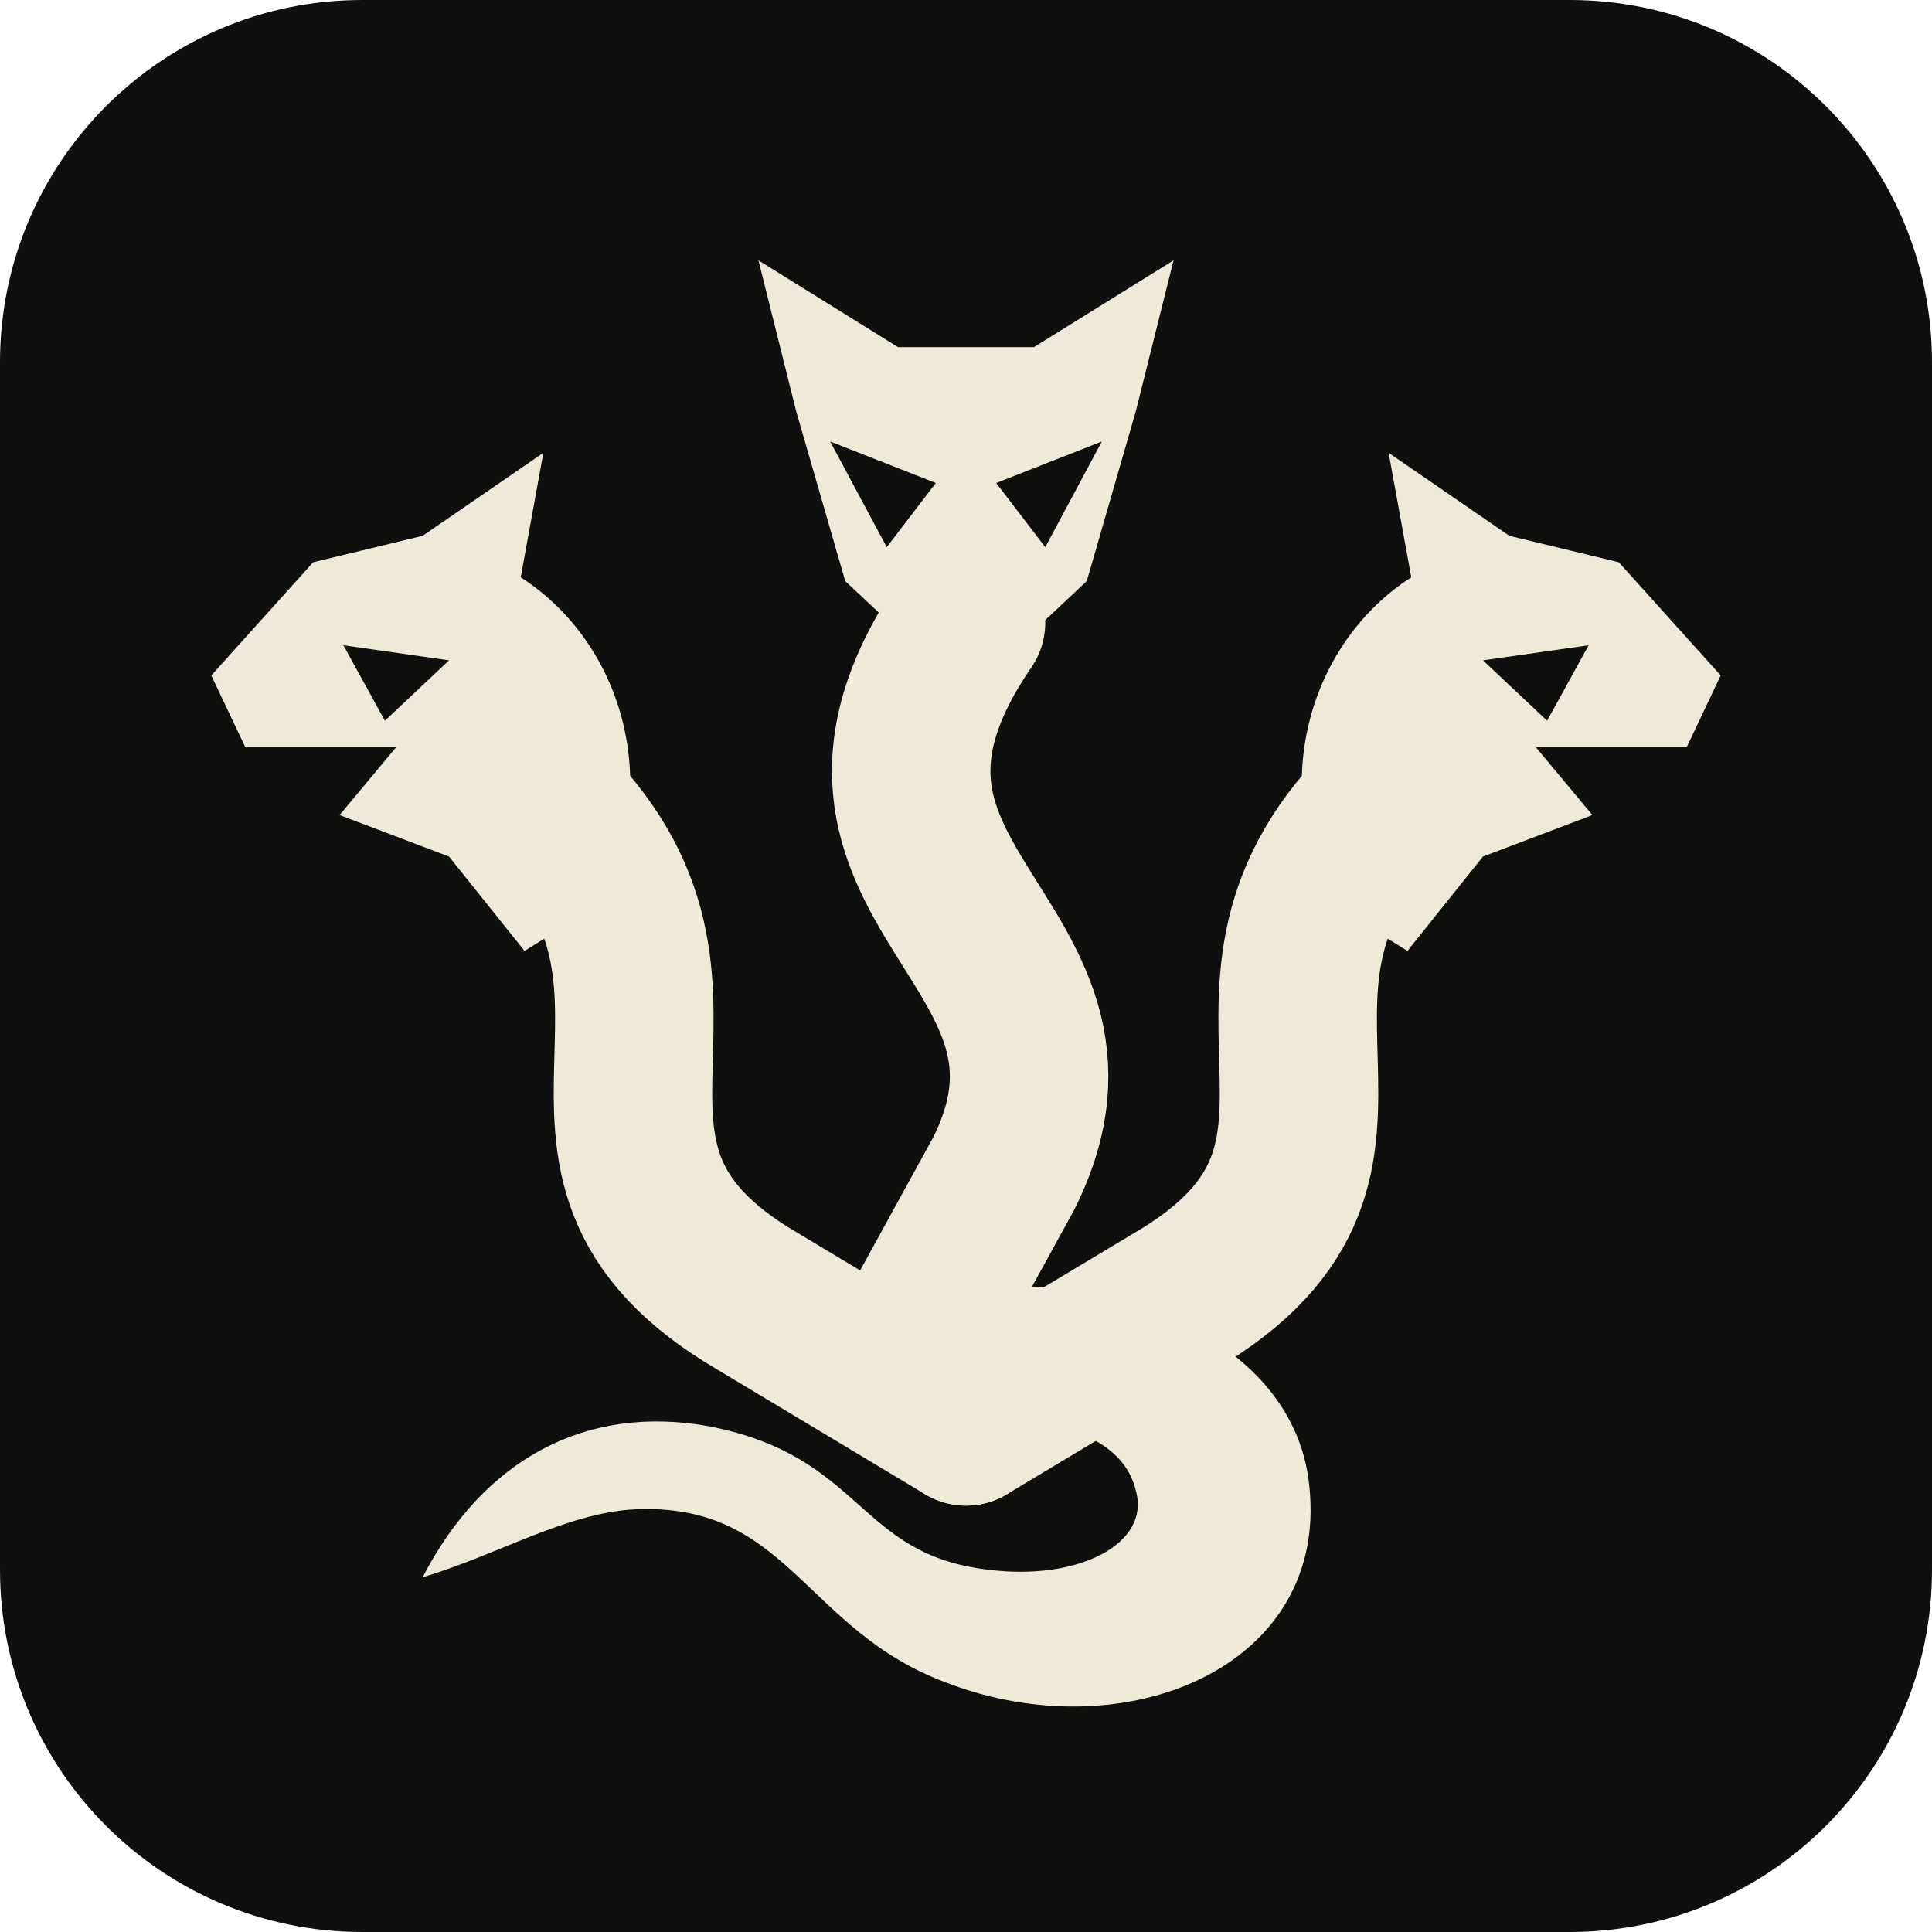
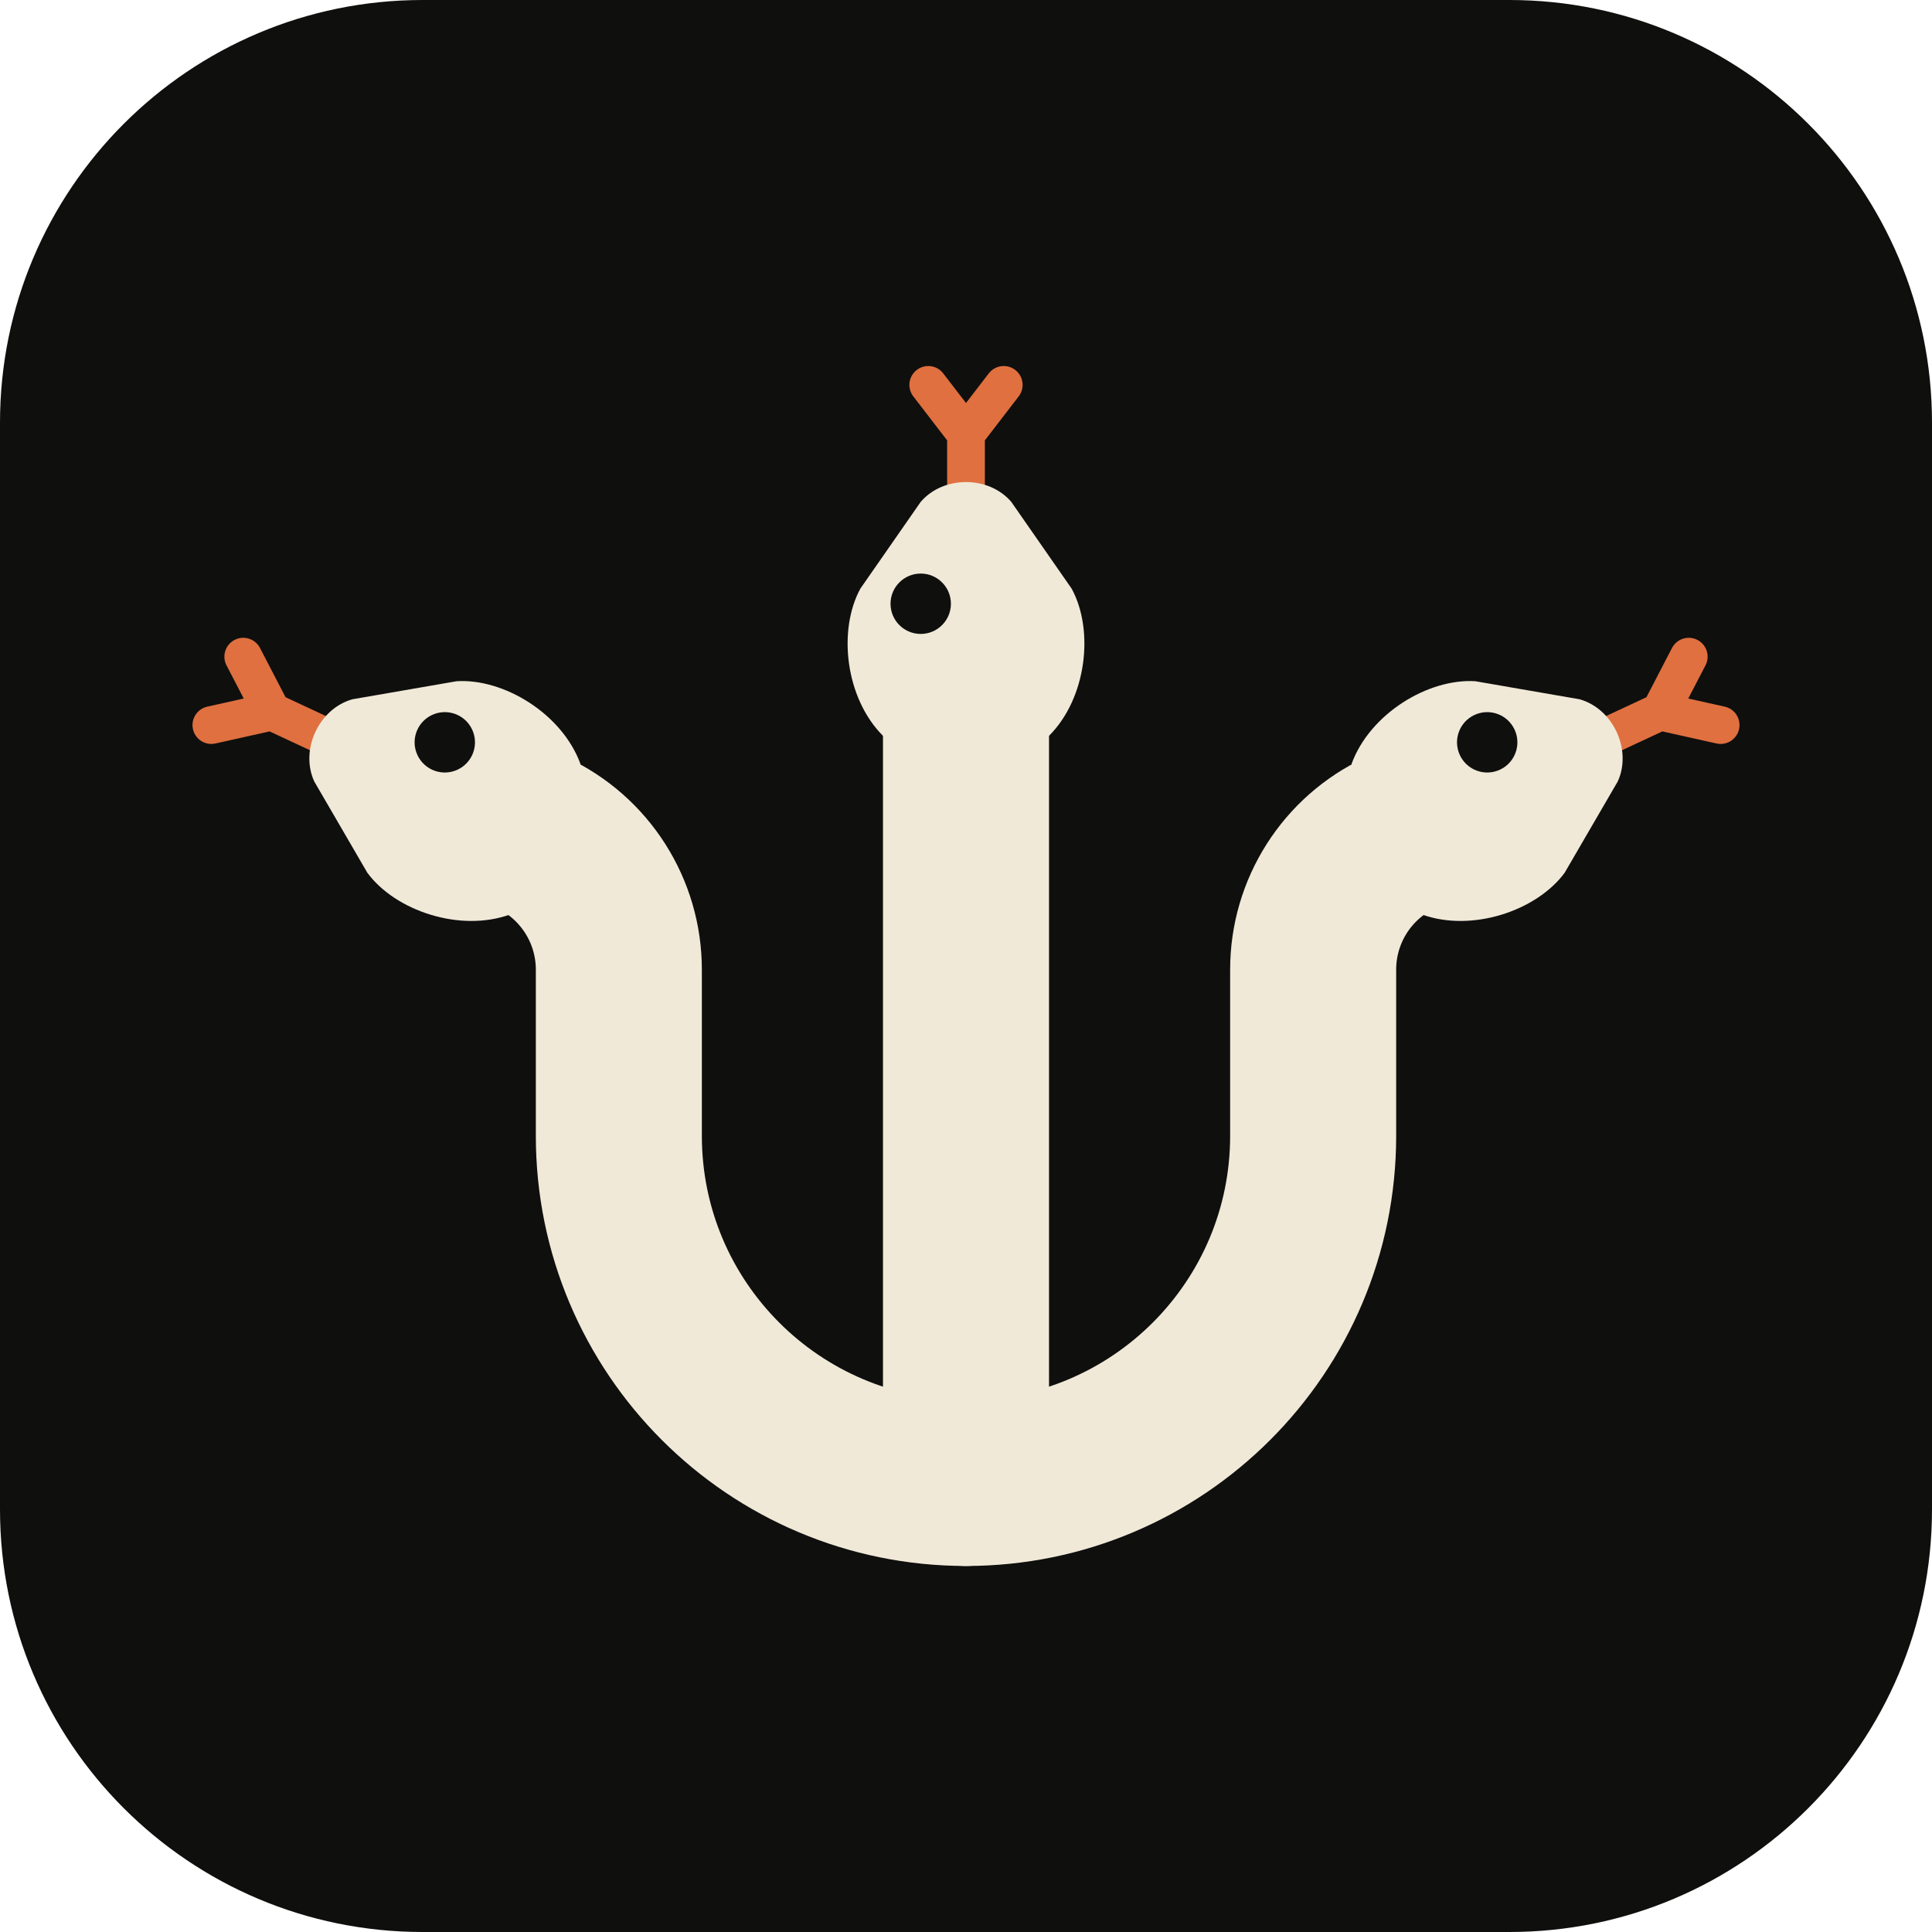
<svg xmlns="http://www.w3.org/2000/svg" viewBox="0 0 512 512" width="512" height="512" role="img" aria-labelledby="title">
-   <rect width="512" height="512" rx="96" fill="#0f0f0e" />
-   <g fill="none" stroke="#f0e9d8" stroke-width="42" stroke-linecap="round">
-     <path d="M140 208c60 53-6 98 61 137l55 33" />
-     <path d="M372 208c-60 53 6 98-61 137l-55 33" />
-     <path d="M256 165c-48 70 41 84 10 146l-28 51" />
+   <defs>
+     <g id="head">
+       <path d="M56 0h20l13-10M76 0l13 10" fill="none" stroke="#e0703f" stroke-width="10" stroke-linecap="round" stroke-linejoin="round" />
+       <path d="M-4-22C6-32 24-34 35-28l23 16c7 6 7 18 0 24L35 28C24 34 6 32-4 22Z" fill="#f0e9d8" />
+       <circle cx="31" cy="-12" r="8" fill="#0f0f0e" />
+     </g>
+   </defs>
+   <rect width="512" height="512" rx="112" fill="#0f0f0e" />
+   <g fill="none" stroke="#f0e9d8" stroke-width="44" stroke-linecap="round">
+     <path d="M140.9 220.7A40 40 0 0 1 164 257v44a92 92 0 0 0 184 0v-44a40 40 0 0 1 23.1-36.3" />
+     <path d="M256 393V191" />
  </g>
-   <g fill="#f0e9d8">
-     <path d="M160 239c16-35 3-70-22-86l6-33-32 22-29 7-27 30 9 19h40l-15 18 29 11 20 25Z" />
-     <path d="M352 239c-16-35-3-70 22-86l-6-33 32 22 29 7 27 30-9 19h-40l15 18-29 11-20 25Z" />
-     <path d="m256 184-32-30-13-45-10-40 37 23h36l37-23-10 40-13 45Z" />
-     <path d="M223 347c60-18 120 4 124 47 5 48-49 70-96 52-38-14-42-48-83-46-18 1-36 12-56 18 16-31 43-46 76-40 41 8 39 34 74 38 24 3 43-7 39-21-5-21-42-23-72-12Z" />
-   </g>
-   <g fill="#0f0f0e">
-     <path d="m91 171 28 4-17 16Zm330 0-28 4 17 16ZM220 117l28 11-13 17Zm72 0-28 11 13 17Z" />
-   </g>
+   <use href="#head" transform="translate(140.9 220.7) rotate(-155) scale(1 -1)" />
+   <use href="#head" transform="translate(371.1 220.7) rotate(-25)" />
+   <use href="#head" transform="translate(256 191) rotate(-90)" />
</svg>
